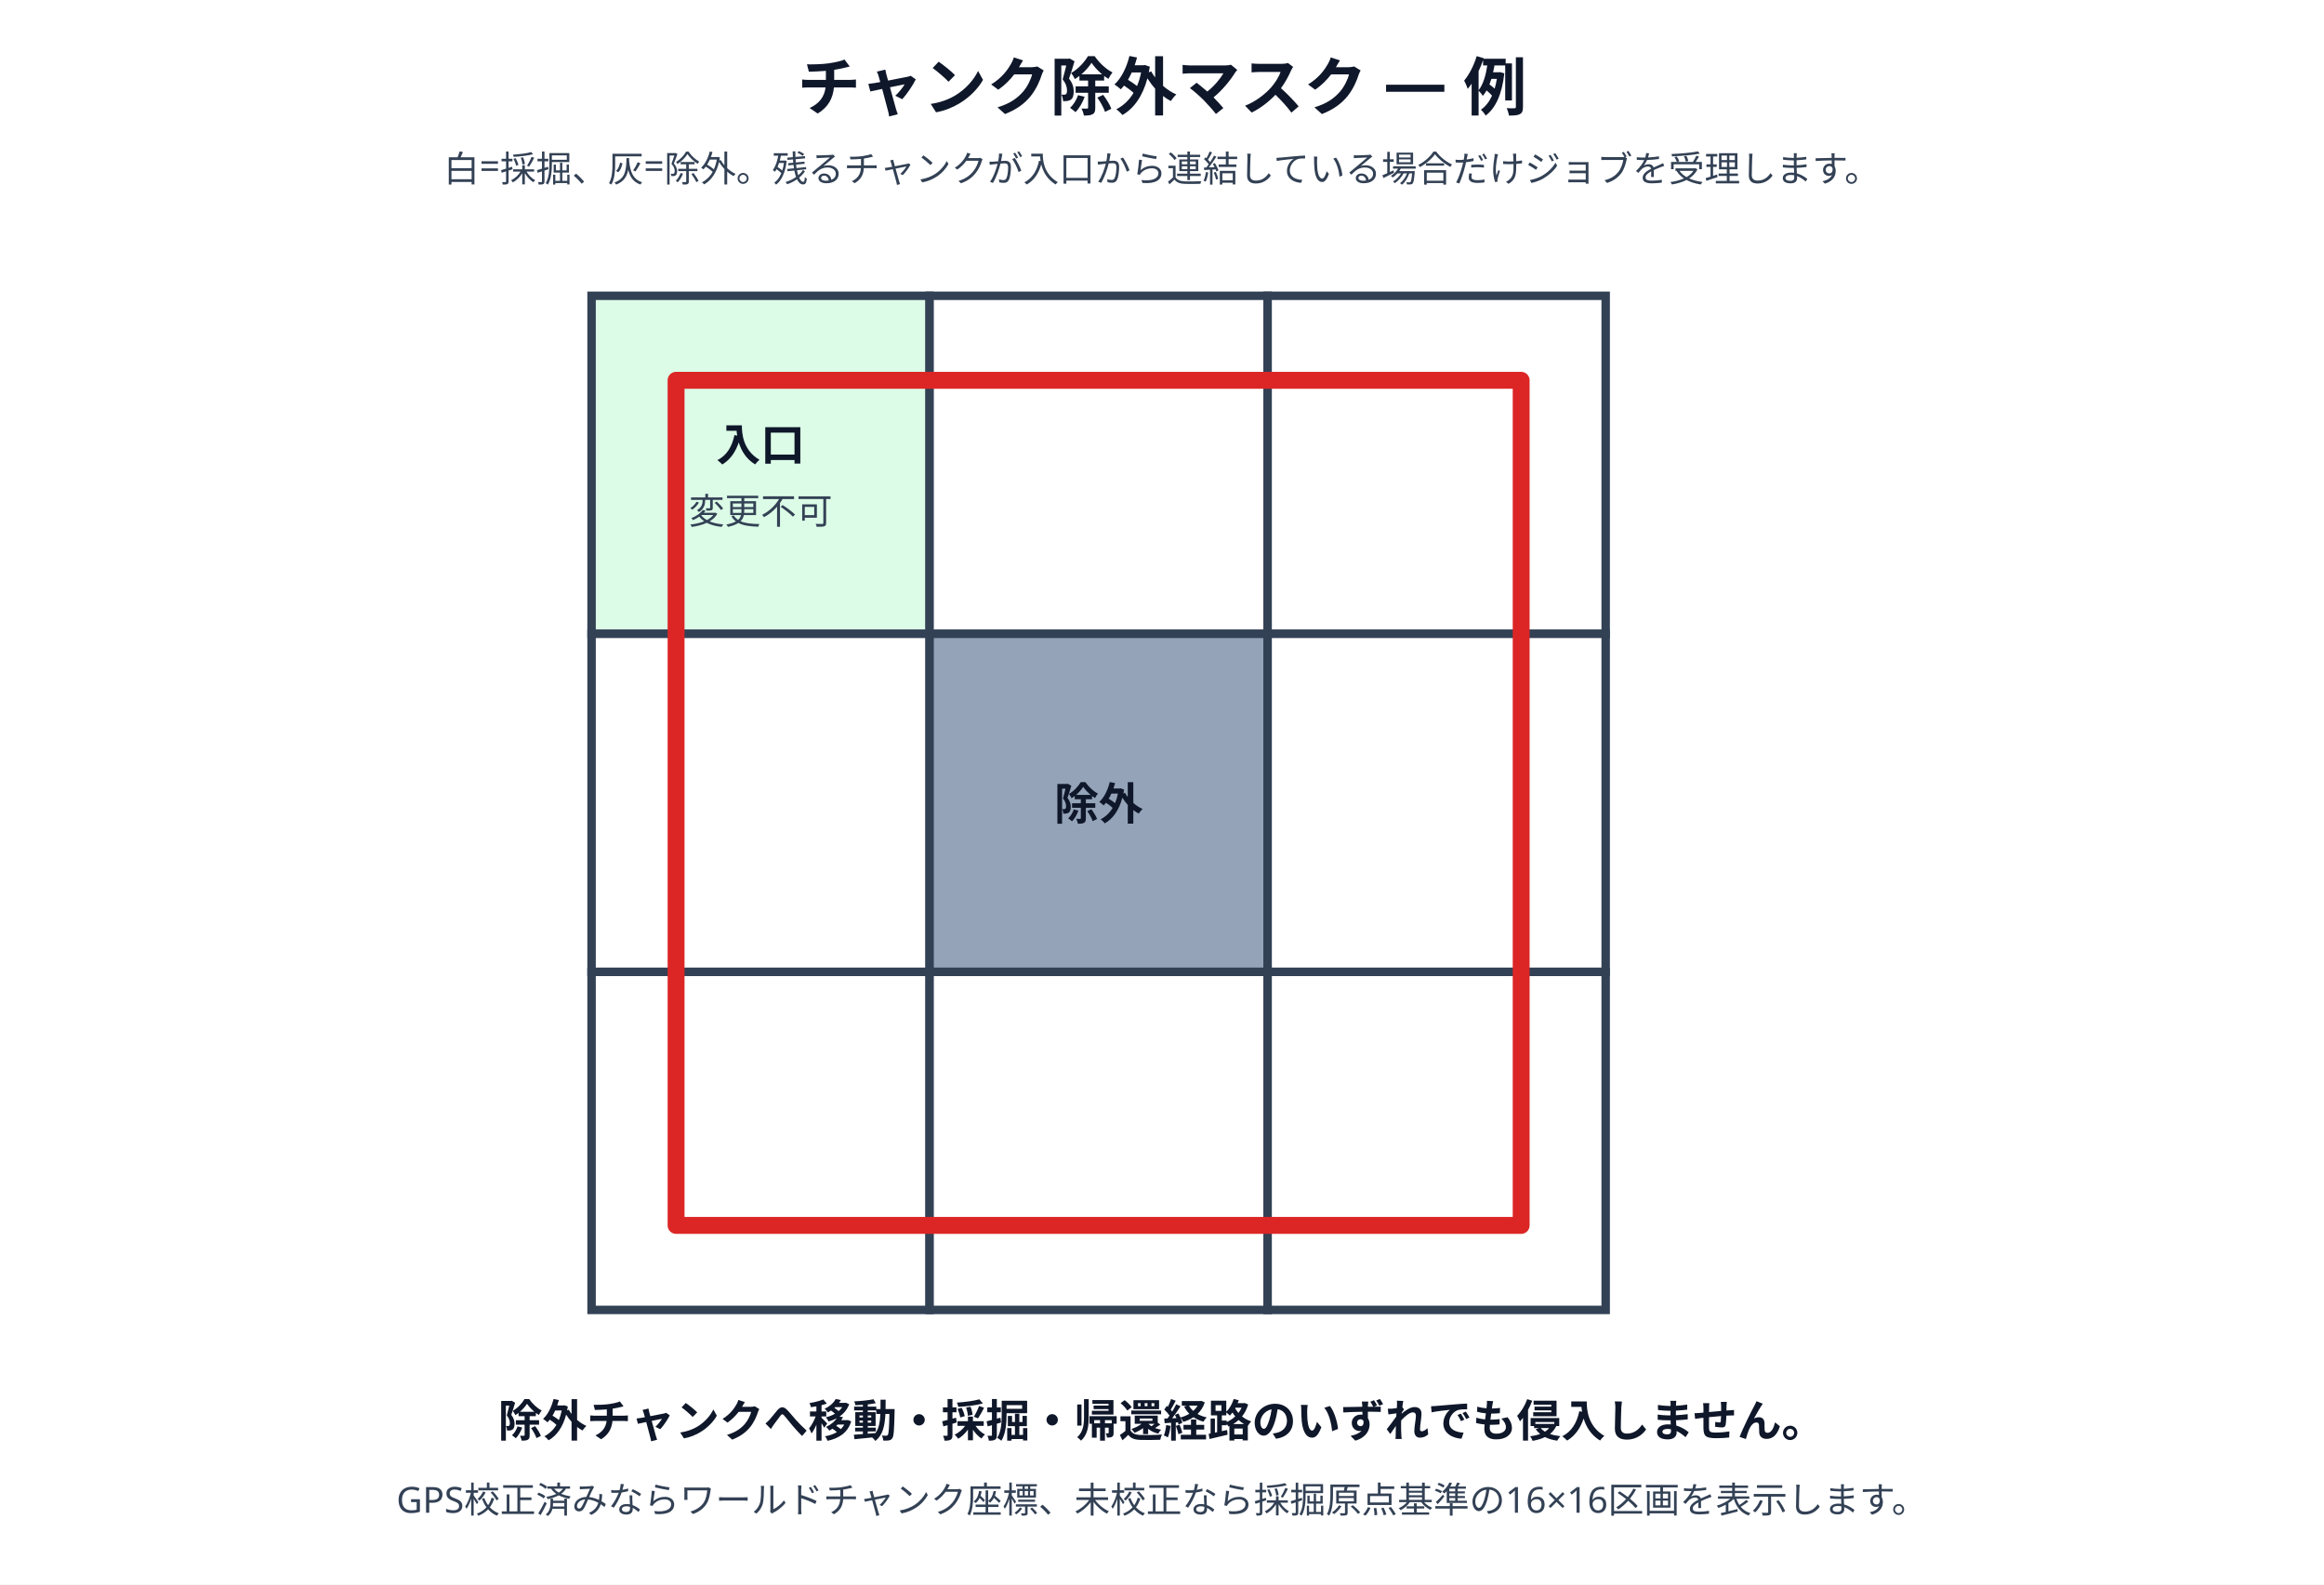
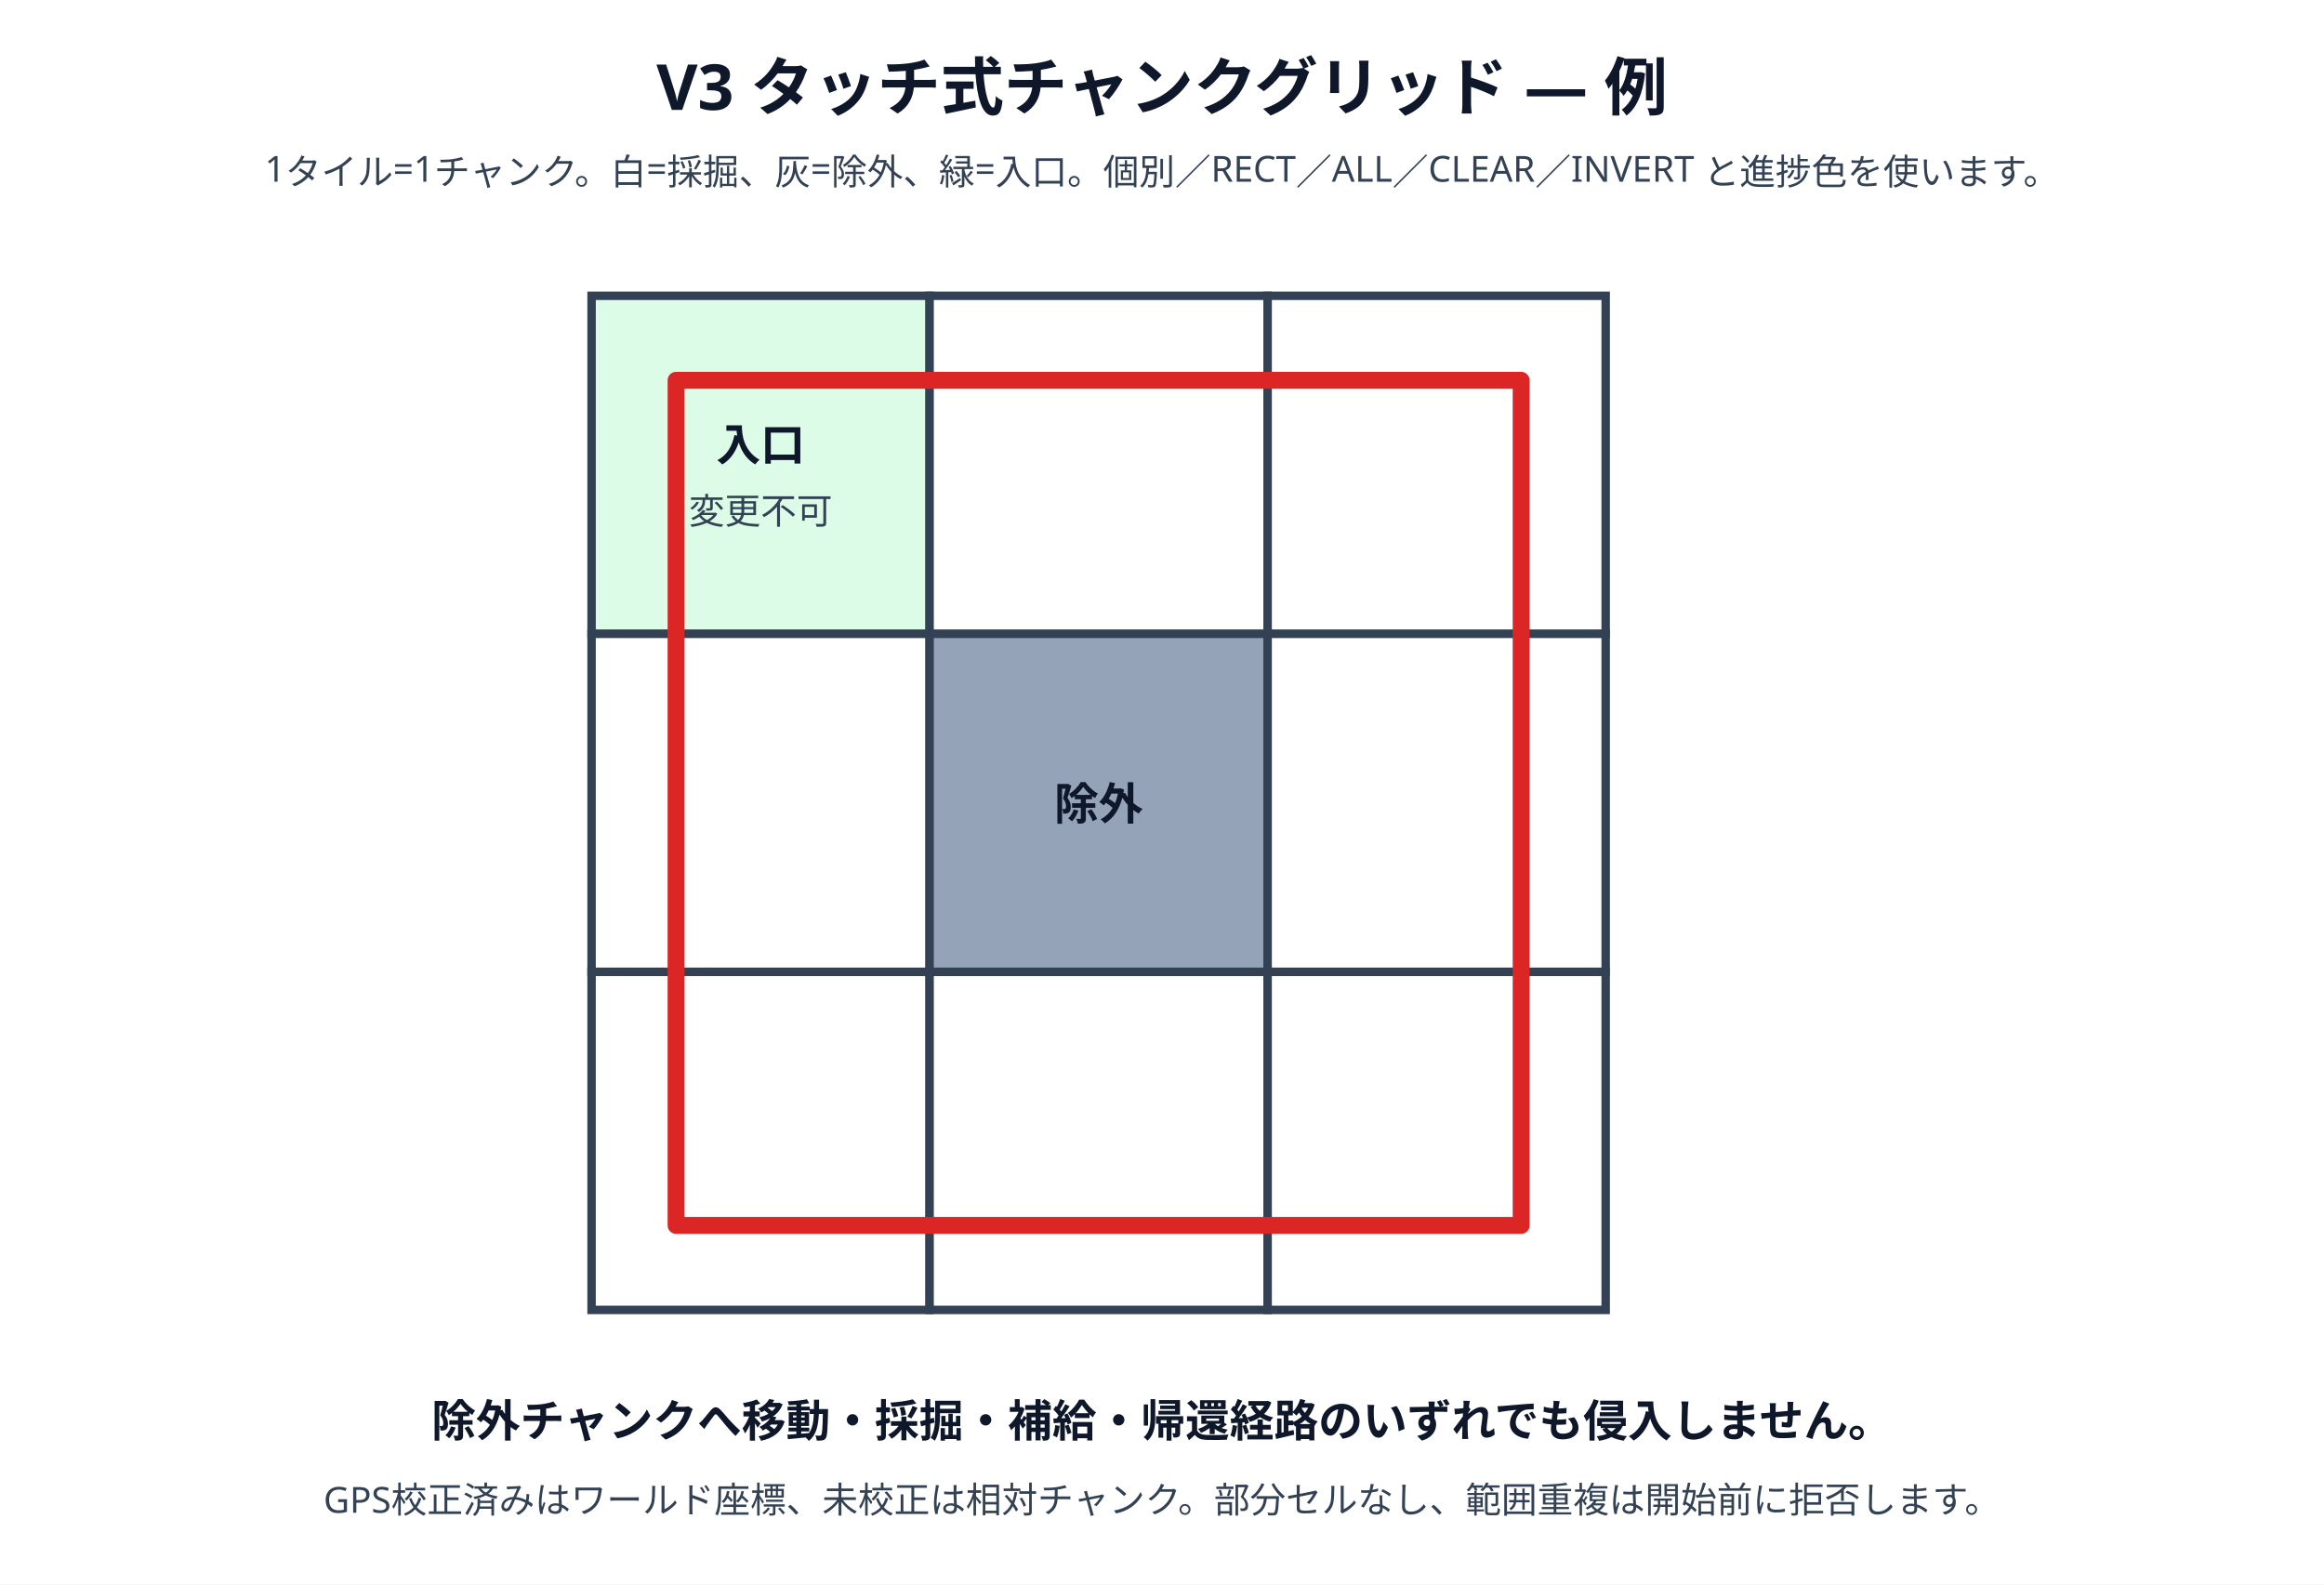
<svg xmlns="http://www.w3.org/2000/svg" width="1100" height="750" viewBox="0 0 1100 750" role="img" aria-labelledby="title desc">
  <defs>
    <style>.h{font:700 30px sans-serif;fill:#0f172a}.l{font:600 21px sans-serif;fill:#0f172a}.s{font:17px sans-serif;fill:#334155}.chunk{stroke:#334155;stroke-width:4}.route{stroke:#dc2626;stroke-width:8;fill:none;stroke-linecap:round;stroke-linejoin:round}</style>
  </defs>
  <rect width="1100" height="750" fill="#fff" />
-   <text x="550" y="52" text-anchor="middle" class="h">チャンク除外マスク — 例</text>
-   <text x="550" y="86" text-anchor="middle" class="s">白=採掘、灰=除外。残るチャンクが入口から連結している場合だけジョブを受理します。</text>
+   <text x="550" y="52" text-anchor="middle" class="h">V3 タッチ式チャンクグリッド — 例</text>
+   <text x="550" y="86" text-anchor="middle" class="s">1タイル=1チャンク。白=採掘、灰=除外、緑=入口。個別／RECT／ALL／CLEAR／INVERT と進捗色を使います。</text>
  <g transform="translate(280,140)" data-grid-cell="160" data-grid-origin-x="280" data-grid-origin-y="140">
    <rect class="chunk" x="0" y="0" width="160" height="160" fill="#dcfce7" />
    <rect class="chunk" x="160" y="0" width="160" height="160" fill="#fff" />
    <rect class="chunk" x="320" y="0" width="160" height="160" fill="#fff" />
    <rect class="chunk" x="0" y="160" width="160" height="160" fill="#fff" />
    <rect class="chunk" x="160" y="160" width="160" height="160" fill="#94a3b8" />
    <text x="240" y="248" text-anchor="middle" class="l" fill="#fff">除外</text>
    <rect class="chunk" x="320" y="160" width="160" height="160" fill="#fff" />
    <rect class="chunk" x="0" y="320" width="160" height="160" fill="#fff" />
    <rect class="chunk" x="160" y="320" width="160" height="160" fill="#fff" />
    <rect class="chunk" x="320" y="320" width="160" height="160" fill="#fff" />
    <path class="route" d="M40 40 L240 40 L440 40 L440 240 L440 440 L240 440 L40 440 L40 240 L40 40" />
    <text x="80" y="78" text-anchor="middle" class="l">入口</text>
    <text x="80" y="108" text-anchor="middle" class="s">変更不可</text>
  </g>
-   <text x="550" y="680" text-anchor="middle" class="l">除外チャンクへ移動・採掘・帰還経路のいずれでも侵入しません。</text>
-   <text x="550" y="716" text-anchor="middle" class="s">GPS校正済みならワールドチャンク座標、未校正なら採掘原点基準の16×16区画を表示します。</text>
+   <text x="550" y="680" text-anchor="middle" class="l">除外チャンクへ移動・採掘・補給・帰還経路のいずれでも侵入しません。</text>
+   <text x="550" y="716" text-anchor="middle" class="s">GPS校正済みはワールド座標、未校正は相対チャンク。部分セルなし、範囲重複は開始前に拒否します。</text>
</svg>
